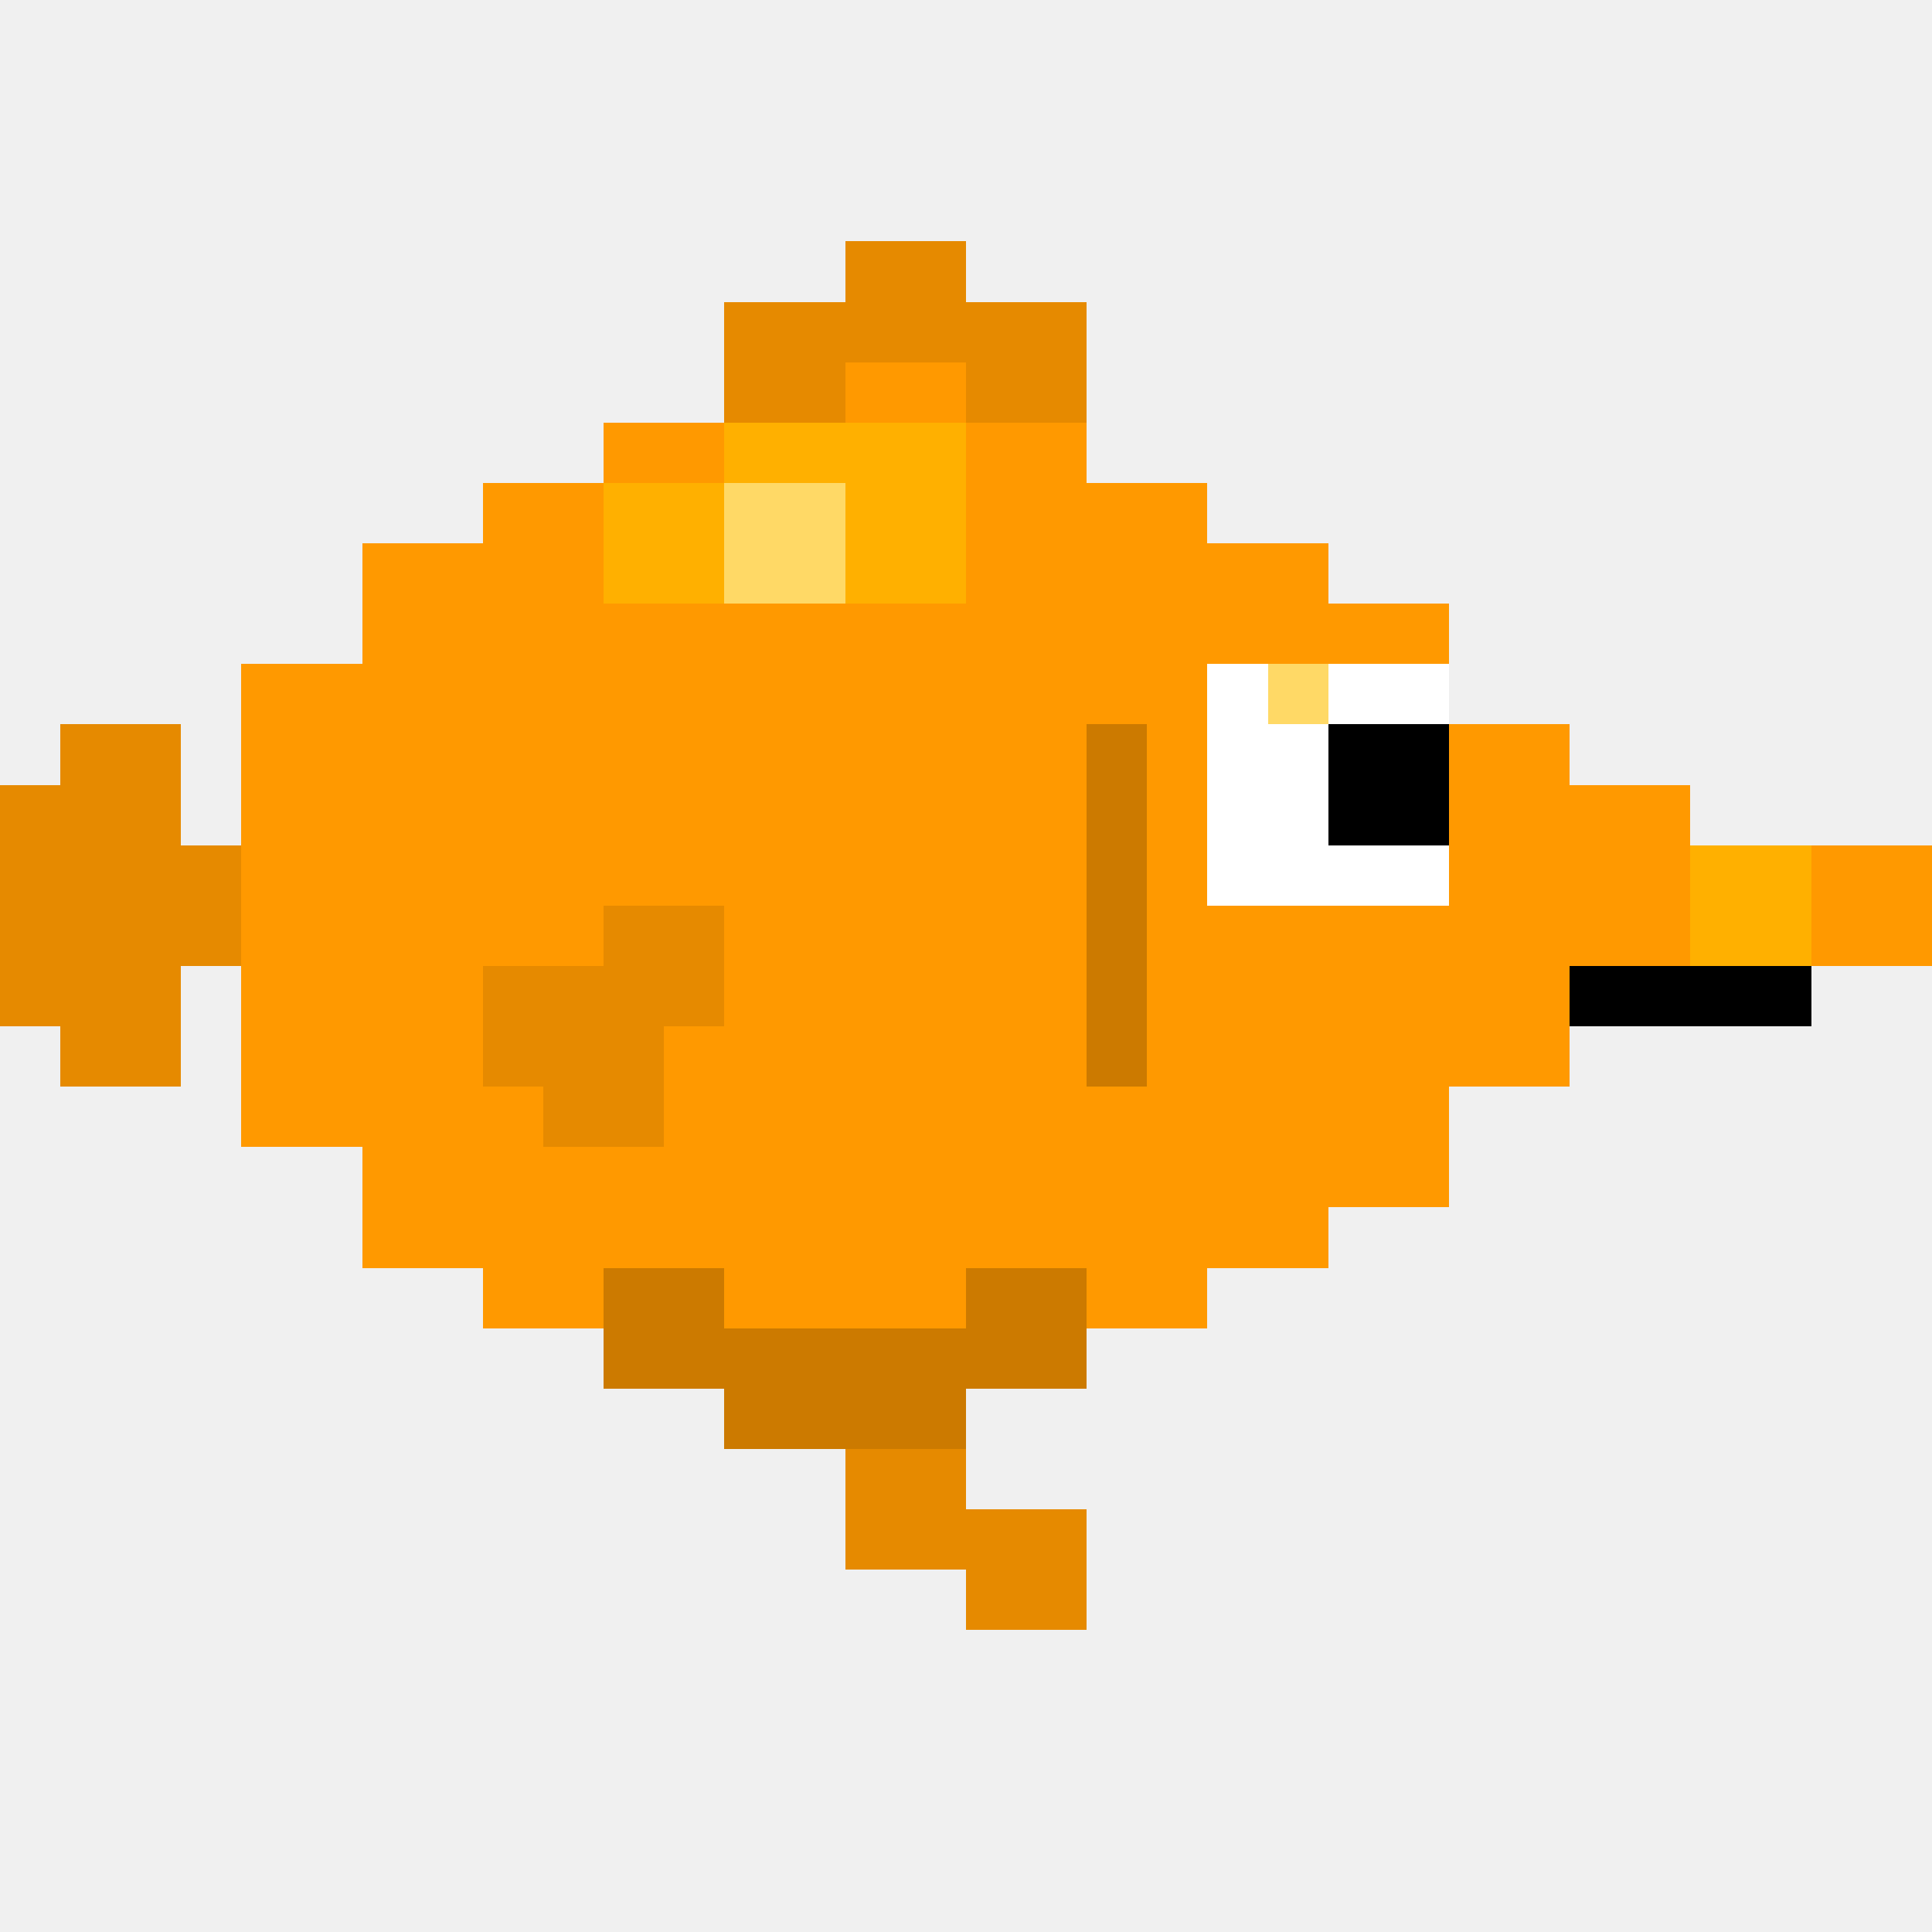
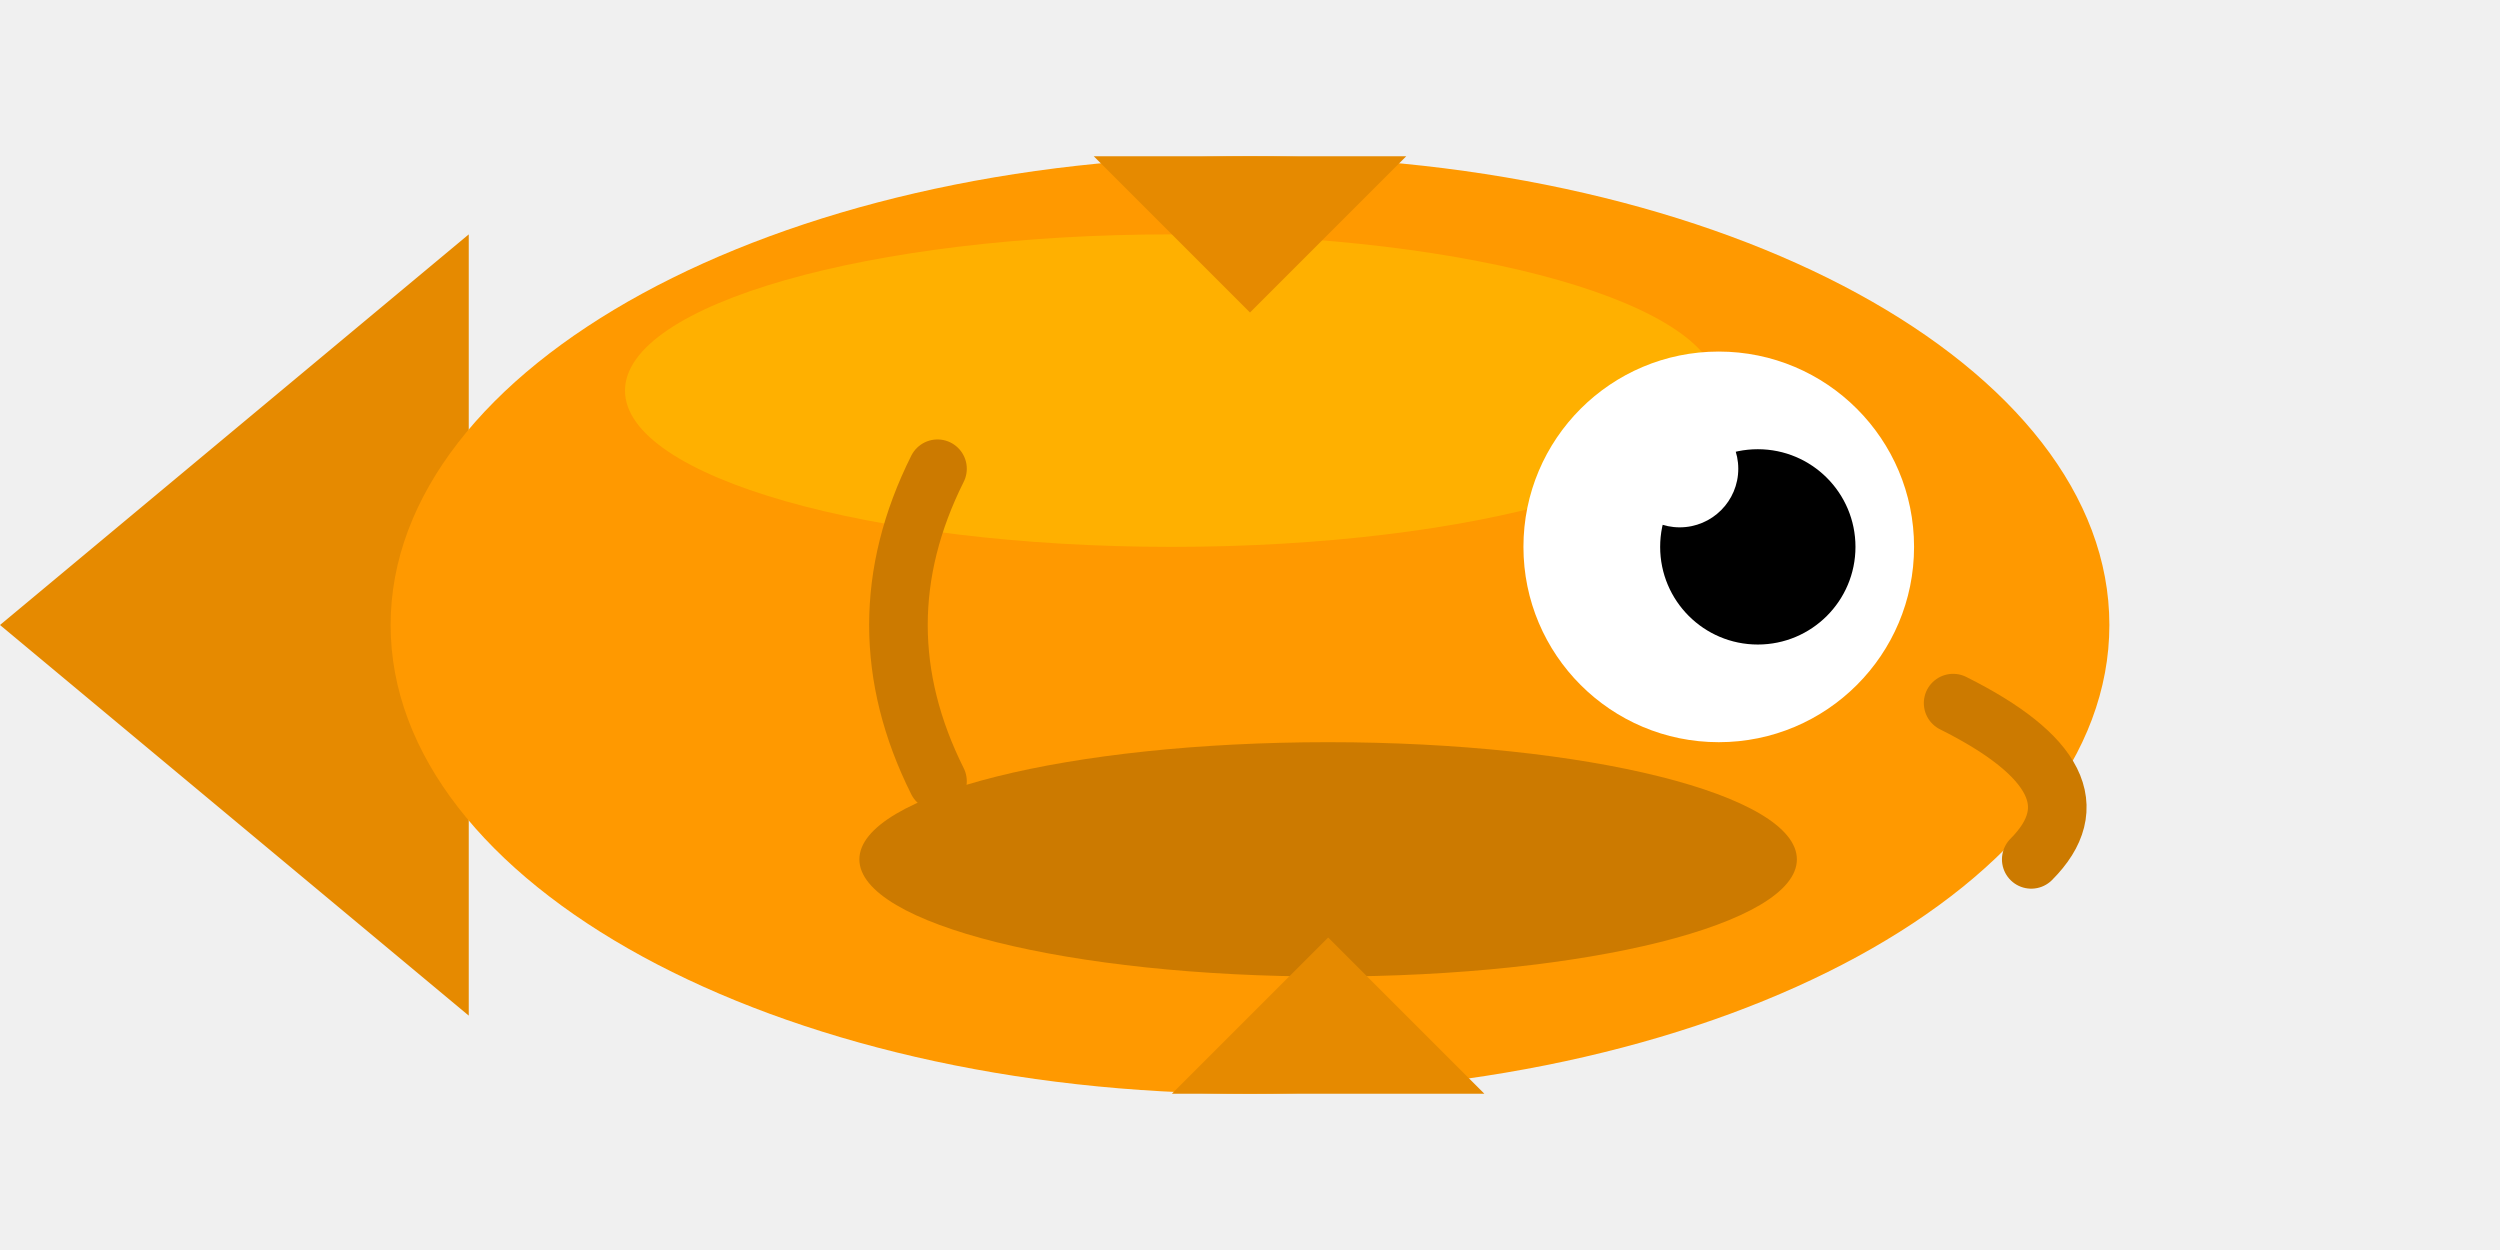
- <svg xmlns="http://www.w3.org/2000/svg" viewBox="0 0 32 32" width="32" height="32" shape-rendering="crispEdges">
-   <style>
-     .body { fill: #FF9900; }
-     .body-light { fill: #FFB000; }
-     .body-dark { fill: #CC7A00; }
-     .eye-white { fill: #FFFFFF; }
-     .eye-pupil { fill: #000000; }
-     .fin { fill: #E68A00; }
-     .mouth { fill: #000000; }
-     .highlight { fill: #FFD966; }
-   </style>
-   <rect class="fin" x="1" y="12" width="2" height="2" />
-   <rect class="fin" x="1" y="16" width="2" height="2" />
-   <rect class="fin" x="2" y="14" width="2" height="2" />
-   <rect class="fin" x="0" y="13" width="2" height="4" />
-   <rect class="body" x="4" y="11" width="2" height="8" />
-   <rect class="body" x="6" y="9" width="2" height="12" />
-   <rect class="body" x="8" y="8" width="2" height="14" />
-   <rect class="body" x="10" y="7" width="2" height="16" />
-   <rect class="body" x="12" y="6" width="2" height="18" />
-   <rect class="body" x="14" y="6" width="2" height="18" />
-   <rect class="body" x="16" y="7" width="2" height="16" />
-   <rect class="body" x="18" y="8" width="2" height="14" />
-   <rect class="body" x="20" y="9" width="2" height="12" />
-   <rect class="body" x="22" y="10" width="2" height="10" />
-   <rect class="body" x="24" y="12" width="2" height="6" />
-   <rect class="body-light" x="10" y="8" width="2" height="2" />
-   <rect class="body-light" x="12" y="7" width="4" height="2" />
-   <rect class="body-light" x="14" y="8" width="2" height="2" />
-   <rect class="highlight" x="12" y="8" width="2" height="2" />
-   <rect class="body-dark" x="10" y="21" width="2" height="2" />
-   <rect class="body-dark" x="12" y="22" width="4" height="2" />
-   <rect class="body-dark" x="16" y="21" width="2" height="2" />
-   <rect class="fin" x="14" y="4" width="2" height="2" />
-   <rect class="fin" x="16" y="5" width="2" height="2" />
-   <rect class="fin" x="12" y="5" width="2" height="2" />
-   <rect class="fin" x="14" y="24" width="2" height="2" />
-   <rect class="fin" x="16" y="25" width="2" height="2" />
-   <rect class="body" x="26" y="13" width="2" height="4" />
-   <rect class="body-light" x="28" y="14" width="2" height="2" />
-   <rect class="body" x="30" y="14" width="2" height="2" />
-   <rect class="eye-white" x="20" y="11" width="4" height="4" />
-   <rect class="eye-pupil" x="22" y="12" width="2" height="2" />
-   <rect class="highlight" x="21" y="11" width="1" height="1" />
-   <rect class="mouth" x="26" y="16" width="4" height="1" />
-   <rect class="body-dark" x="18" y="12" width="1" height="6" />
-   <rect class="fin" x="10" y="15" width="2" height="2" />
-   <rect class="fin" x="8" y="16" width="2" height="2" />
-   <rect class="fin" x="9" y="17" width="2" height="2" />
+ <svg xmlns="http://www.w3.org/2000/svg" viewBox="0 0 64 32" width="128" height="64">
+   <defs>
+     <style>
+       .fish-body { fill: #FF9900; }
+       .fish-highlight { fill: #FFB000; }
+       .fish-shadow { fill: #CC7A00; }
+       .eye-white { fill: #FFFFFF; }
+       .eye-pupil { fill: #000000; }
+       .fin { fill: #E68A00; }
+     </style>
+   </defs>
+   <polygon class="fin" points="0,16 12,6 12,26" />
+   <ellipse class="fish-body" cx="32" cy="16" rx="22" ry="12" />
+   <ellipse class="fish-highlight" cx="30" cy="10" rx="14" ry="4" />
+   <ellipse class="fish-shadow" cx="34" cy="22" rx="12" ry="3" />
+   <polygon class="fin" points="28,4 36,4 32,8" />
+   <polygon class="fin" points="30,28 38,28 34,24" />
+   <circle class="eye-white" cx="44" cy="14" r="5" />
+   <circle id="pupil" class="eye-pupil" cx="45" cy="14" r="2.5" />
+   <circle fill="#FFFFFF" cx="43" cy="12" r="1.5" />
+   <path d="M 50 18 Q 54 20 52 22" stroke="#CC7A00" stroke-width="1.5" fill="none" stroke-linecap="round" />
+   <path d="M 24 12 Q 22 16 24 20" stroke="#CC7A00" stroke-width="1.5" fill="none" stroke-linecap="round" />
</svg>
